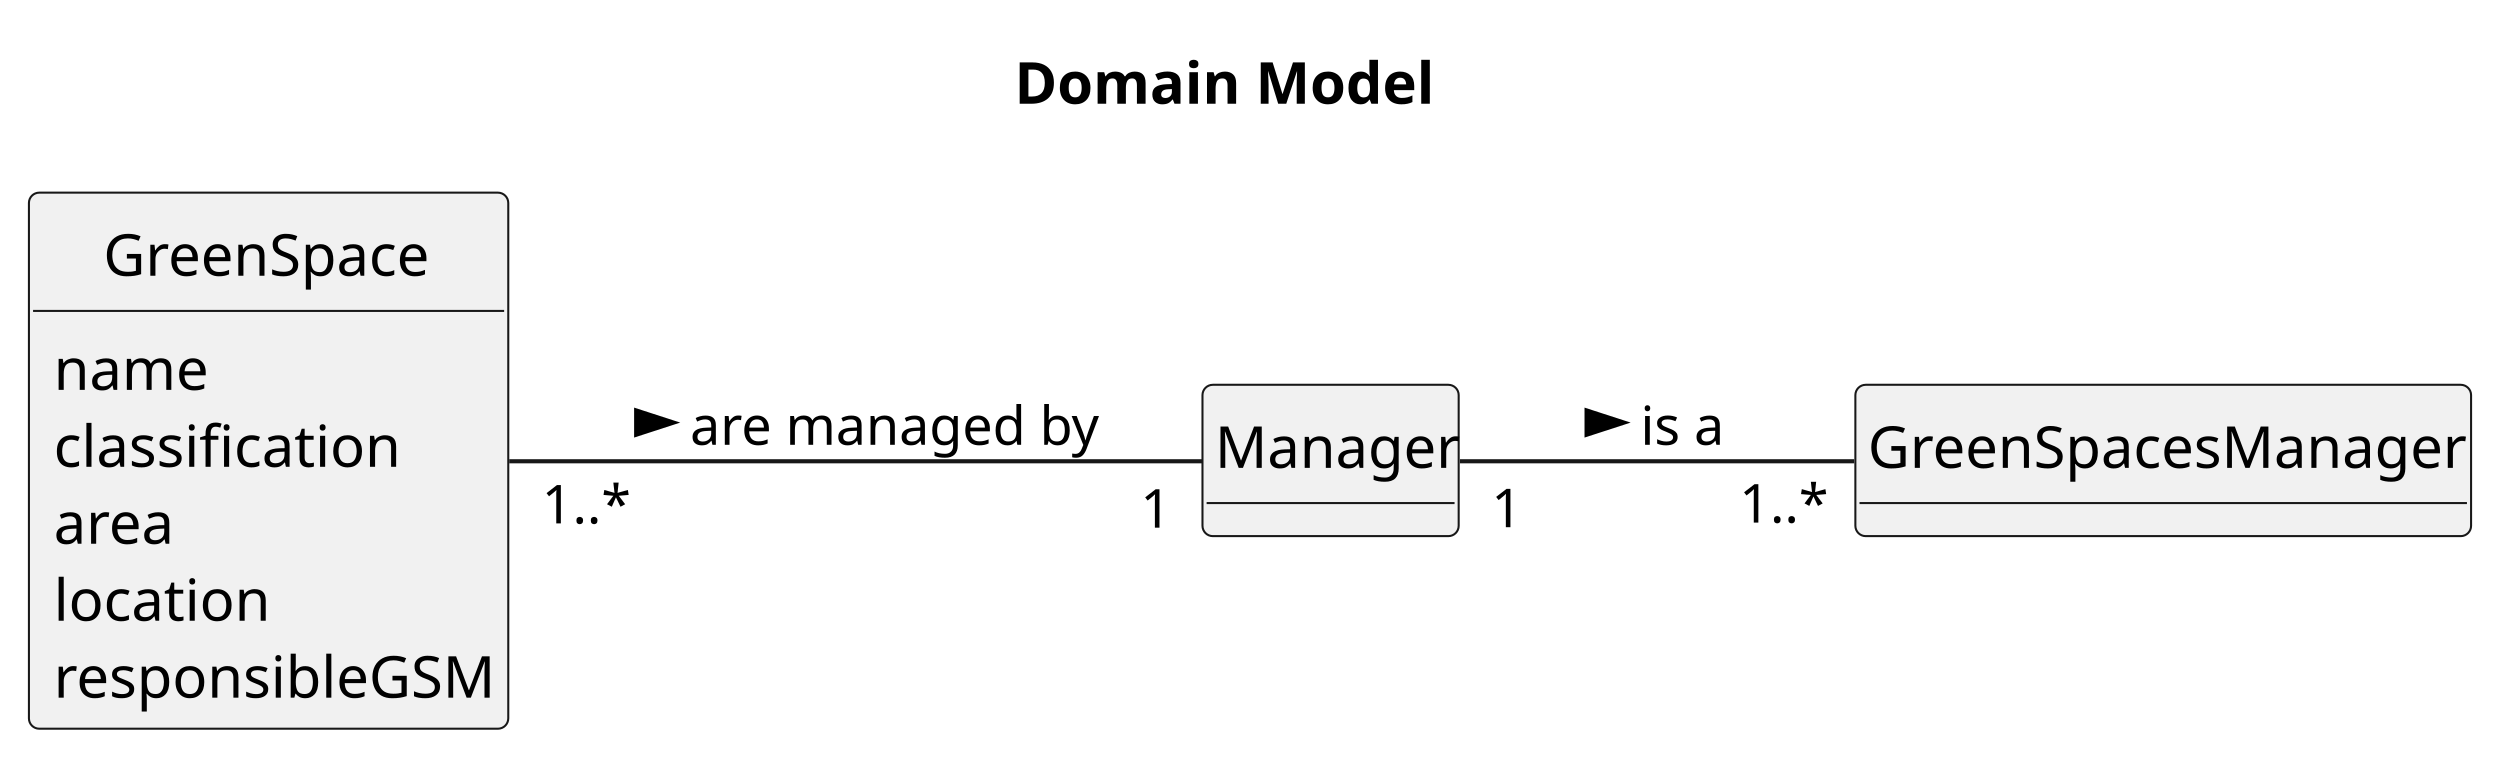
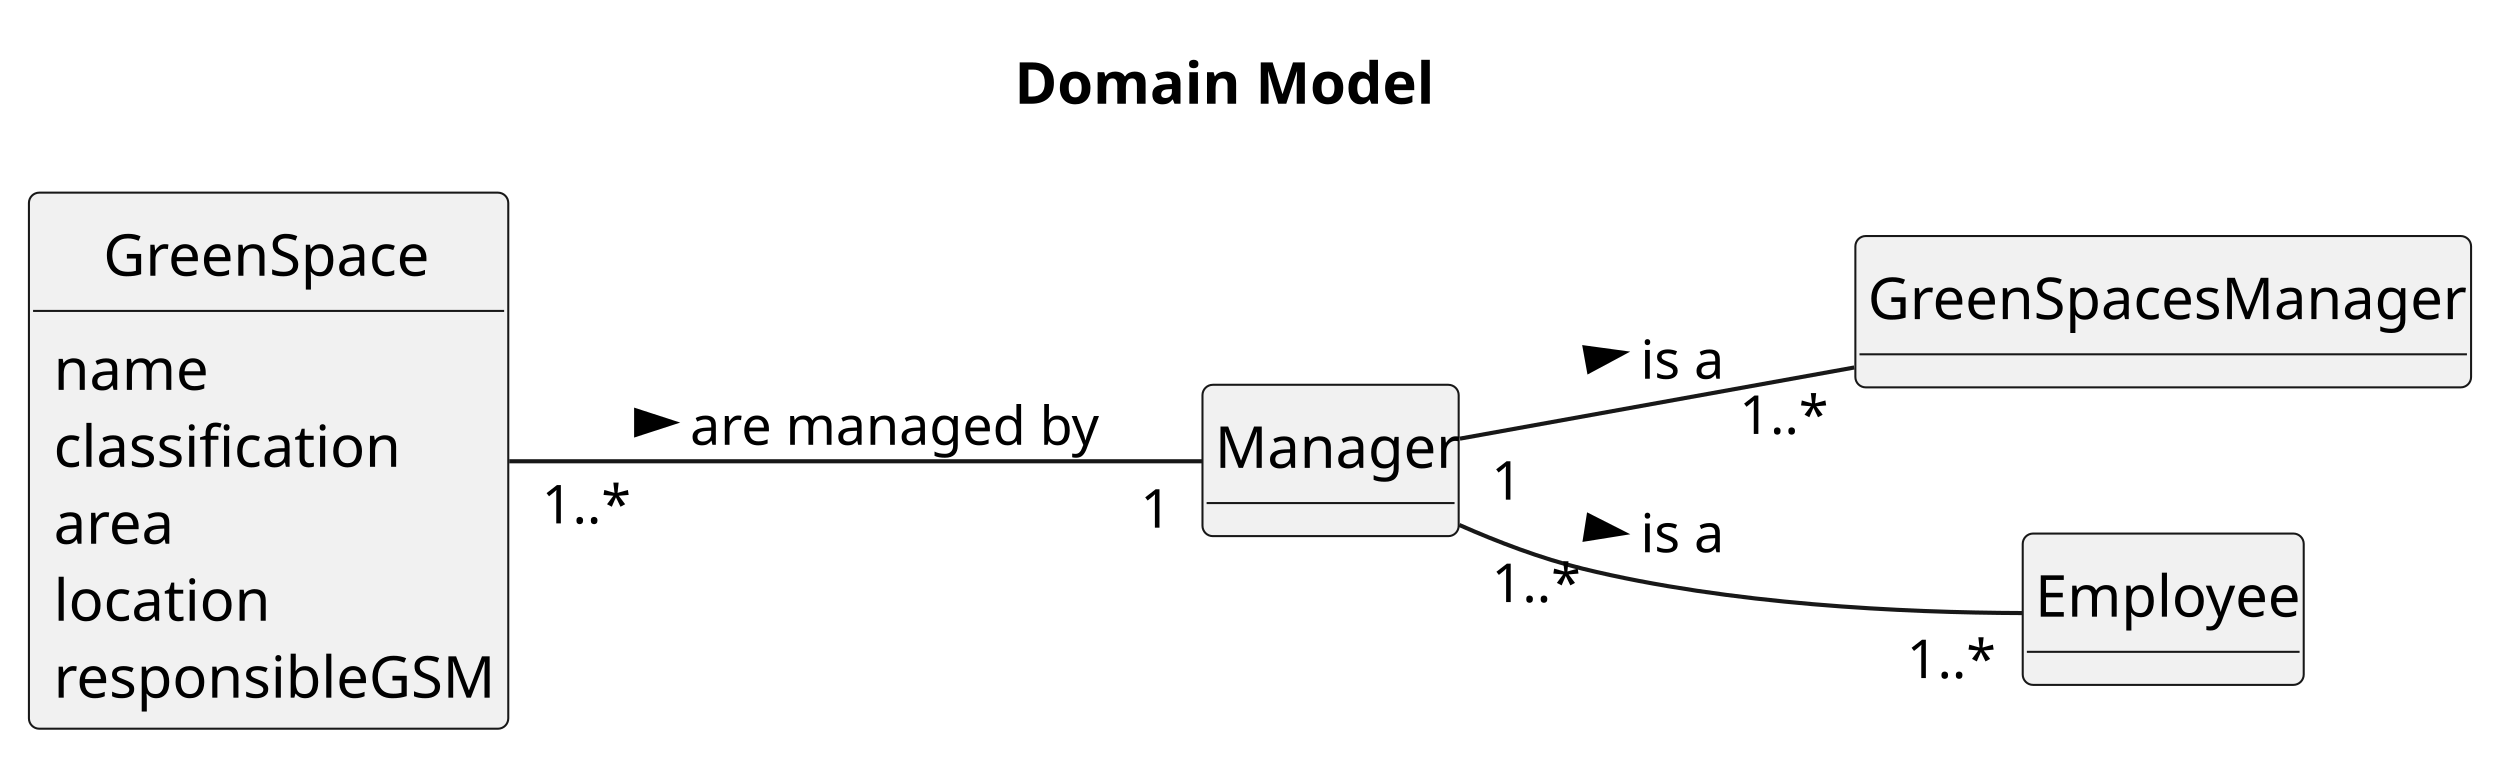
<svg xmlns="http://www.w3.org/2000/svg" contentStyleType="text/css" height="183px" preserveAspectRatio="none" style="width:605px;height:183px;background:#FFFFFF;" version="1.1" viewBox="0 0 605 183" width="605px" zoomAndPan="magnify">
  <defs />
  <g>
    <text fill="#000000" font-family="sans-serif" font-size="14" font-weight="bold" lengthAdjust="spacing" textLength="100" x="245.5" y="25.107">Domain Model</text>
    <g id="elem_GreenSpacesManager">
-       <rect codeLine="14" fill="#F1F1F1" height="36.621" id="GreenSpacesManager" rx="2.5" ry="2.5" style="stroke:#181818;stroke-width:0.5;" width="149" x="449" y="93.121" />
-       <text fill="#000000" font-family="sans-serif" font-size="14" lengthAdjust="spacing" textLength="143" x="452" y="113.228">GreenSpacesManager</text>
-       <line style="stroke:#181818;stroke-width:0.5;" x1="450" x2="597" y1="121.742" y2="121.742" />
+       <rect codeLine="14" fill="#F1F1F1" height="36.621" id="GreenSpacesManager" rx="2.5" ry="2.5" style="stroke:#181818;stroke-width:0.5;" width="149" x="449" y="57.121" />
+       <text fill="#000000" font-family="sans-serif" font-size="14" lengthAdjust="spacing" textLength="143" x="452" y="77.228">GreenSpacesManager</text>
+       <line style="stroke:#181818;stroke-width:0.5;" x1="450" x2="597" y1="85.742" y2="85.742" />
    </g>
    <g id="elem_Manager">
      <rect codeLine="17" fill="#F1F1F1" height="36.621" id="Manager" rx="2.5" ry="2.5" style="stroke:#181818;stroke-width:0.5;" width="62" x="291" y="93.121" />
      <text fill="#000000" font-family="sans-serif" font-size="14" lengthAdjust="spacing" textLength="56" x="294" y="113.228">Manager</text>
      <line style="stroke:#181818;stroke-width:0.5;" x1="292" x2="352" y1="121.742" y2="121.742" />
    </g>
+     <g id="elem_Employee">
+       <rect codeLine="20" fill="#F1F1F1" height="36.621" id="Employee" rx="2.5" ry="2.5" style="stroke:#181818;stroke-width:0.5;" width="68" x="489.5" y="129.121" />
+       <text fill="#000000" font-family="sans-serif" font-size="14" lengthAdjust="spacing" textLength="62" x="492.5" y="149.228">Employee</text>
+       <line style="stroke:#181818;stroke-width:0.5;" x1="490.5" x2="556.5" y1="157.742" y2="157.742" />
+     </g>
    <g id="elem_GreenSpace">
-       <rect codeLine="21" fill="#F1F1F1" height="129.727" id="GreenSpace" rx="2.5" ry="2.5" style="stroke:#181818;stroke-width:0.5;" width="116" x="7" y="46.621" />
+       <rect codeLine="23" fill="#F1F1F1" height="129.727" id="GreenSpace" rx="2.5" ry="2.5" style="stroke:#181818;stroke-width:0.5;" width="116" x="7" y="46.621" />
      <text fill="#000000" font-family="sans-serif" font-size="14" lengthAdjust="spacing" textLength="80" x="25" y="66.728">GreenSpace</text>
      <line style="stroke:#181818;stroke-width:0.5;" x1="8" x2="122" y1="75.242" y2="75.242" />
      <text fill="#000000" font-family="sans-serif" font-size="14" lengthAdjust="spacing" textLength="35" x="13" y="94.35">name</text>
      <text fill="#000000" font-family="sans-serif" font-size="14" lengthAdjust="spacing" textLength="80" x="13" y="112.971">classification</text>
      <text fill="#000000" font-family="sans-serif" font-size="14" lengthAdjust="spacing" textLength="29" x="13" y="131.592">area</text>
      <text fill="#000000" font-family="sans-serif" font-size="14" lengthAdjust="spacing" textLength="49" x="13" y="150.213">location</text>
      <text fill="#000000" font-family="sans-serif" font-size="14" lengthAdjust="spacing" textLength="104" x="13" y="168.834">responsibleGSM</text>
    </g>
+     <g id="link_Manager_Employee">
+       <path codeLine="31" d="M353.14,127.041 C362.48,131.171 372.97,135.161 383,137.621 C418.61,146.341 460.75,148.261 489.32,148.361 " fill="none" id="Manager-Employee" style="stroke:#181818;stroke-width:1.0;" />
+       <polygon fill="#000000" points="392.94,129.04,384.458,124.737,383.549,130.544,392.94,129.04" style="stroke:#000000;stroke-width:1.0;" />
+       <text fill="#000000" font-family="sans-serif" font-size="13" lengthAdjust="spacing" textLength="21" x="397" y="133.649">is a</text>
+       <text fill="#000000" font-family="sans-serif" font-size="13" lengthAdjust="spacing" textLength="20" x="360.982" y="145.693">1..*</text>
+       <text fill="#000000" font-family="sans-serif" font-size="13" lengthAdjust="spacing" textLength="20" x="461.45" y="164.095">1..*</text>
+     </g>
    <g id="link_Manager_GreenSpacesManager">
-       <path codeLine="30" d="M353.3,111.621 C378.59,111.621 415.7,111.621 448.73,111.621 " fill="none" id="Manager-GreenSpacesManager" style="stroke:#181818;stroke-width:1.0;" />
-       <polygon fill="#000000" points="393,102.267,383.955,99.328,383.955,105.206,393,102.267" style="stroke:#000000;stroke-width:1.0;" />
-       <text fill="#000000" font-family="sans-serif" font-size="13" lengthAdjust="spacing" textLength="21" x="397" y="107.649">is a</text>
-       <text fill="#000000" font-family="sans-serif" font-size="13" lengthAdjust="spacing" textLength="7" x="360.913" y="127.582">1</text>
-       <text fill="#000000" font-family="sans-serif" font-size="13" lengthAdjust="spacing" textLength="20" x="420.915" y="126.464">1..*</text>
+       <path codeLine="32" d="M353.3,106.151 C378.59,101.591 415.7,94.891 448.73,88.931 " fill="none" id="Manager-GreenSpacesManager" style="stroke:#181818;stroke-width:1.0;" />
+       <polygon fill="#000000" points="392.921,85.379,383.497,84.093,384.541,89.877,392.921,85.379" style="stroke:#000000;stroke-width:1.0;" />
+       <text fill="#000000" font-family="sans-serif" font-size="13" lengthAdjust="spacing" textLength="21" x="397" y="91.649">is a</text>
+       <text fill="#000000" font-family="sans-serif" font-size="13" lengthAdjust="spacing" textLength="7" x="360.913" y="120.915">1</text>
+       <text fill="#000000" font-family="sans-serif" font-size="13" lengthAdjust="spacing" textLength="20" x="420.915" y="105.001">1..*</text>
    </g>
    <g id="link_GreenSpace_Manager">
-       <path codeLine="31" d="M123.23,111.621 C175.21,111.621 249.85,111.621 290.97,111.621 " fill="none" id="GreenSpace-Manager" style="stroke:#181818;stroke-width:1.0;" />
+       <path codeLine="33" d="M123.23,111.621 C175.21,111.621 249.85,111.621 290.97,111.621 " fill="none" id="GreenSpace-Manager" style="stroke:#181818;stroke-width:1.0;" />
      <polygon fill="#000000" points="163,102.267,153.955,99.328,153.955,105.206,163,102.267" style="stroke:#000000;stroke-width:1.0;" />
      <text fill="#000000" font-family="sans-serif" font-size="13" lengthAdjust="spacing" textLength="93" x="167" y="107.649">are managed by</text>
      <text fill="#000000" font-family="sans-serif" font-size="13" lengthAdjust="spacing" textLength="20" x="131.119" y="126.665">1..*</text>
      <text fill="#000000" font-family="sans-serif" font-size="13" lengthAdjust="spacing" textLength="7" x="275.985" y="127.692">1</text>
    </g>
  </g>
</svg>
